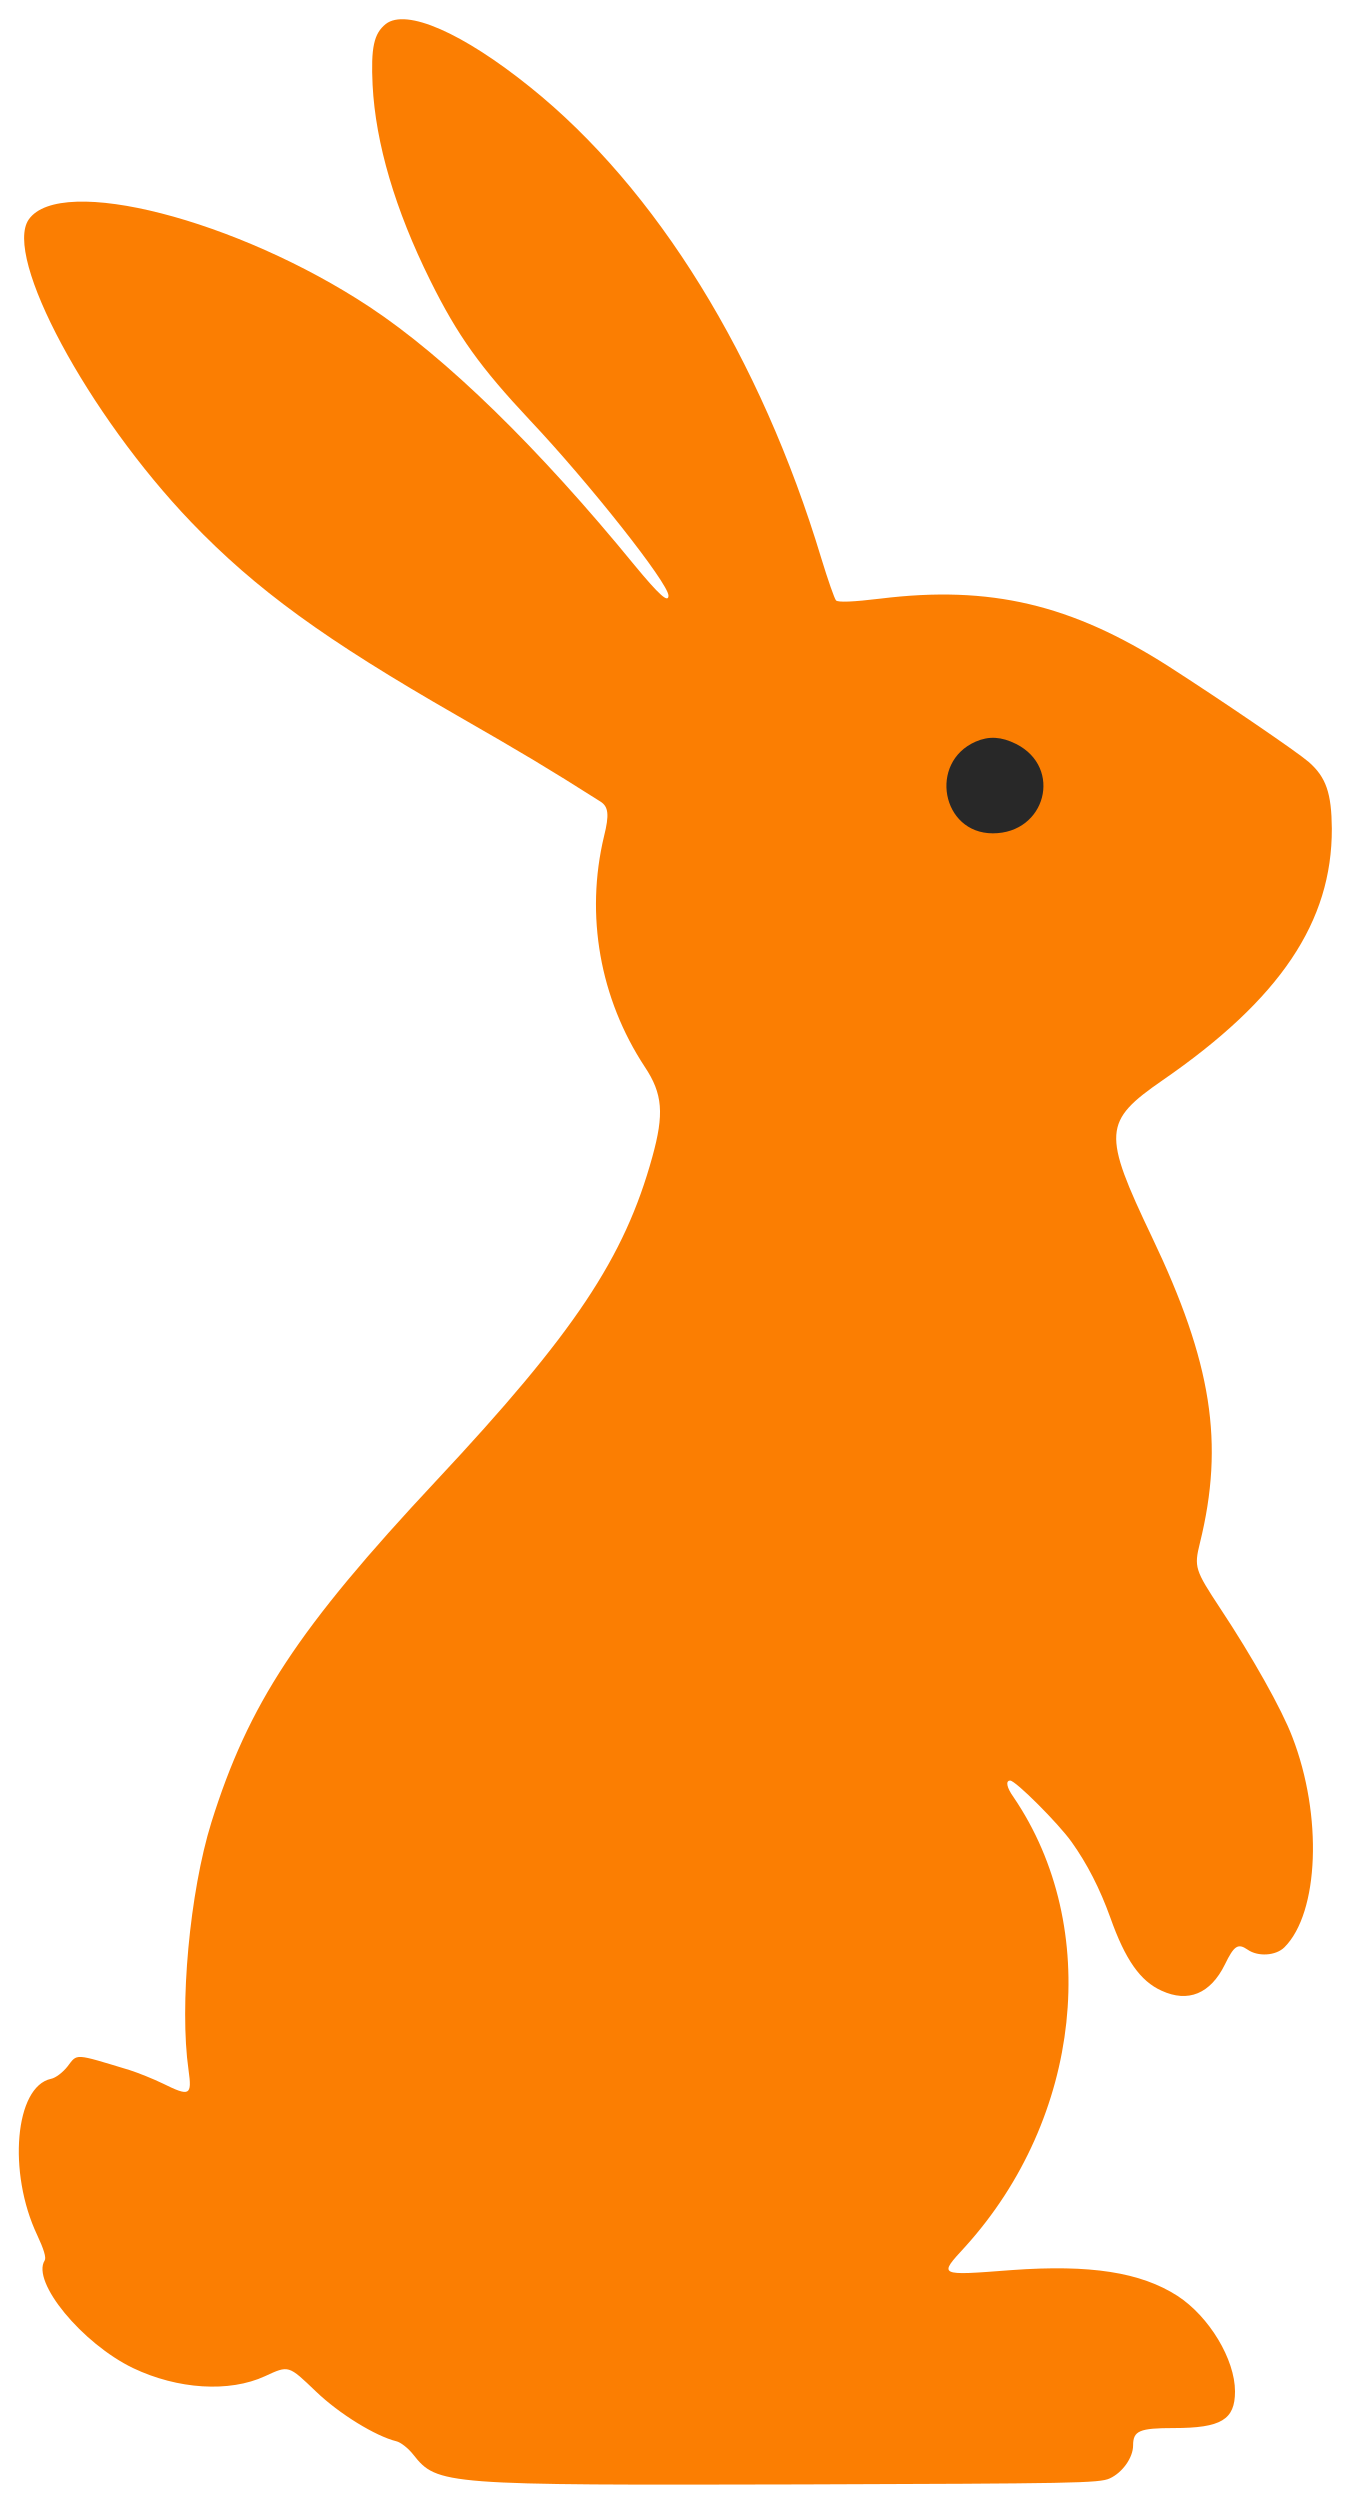
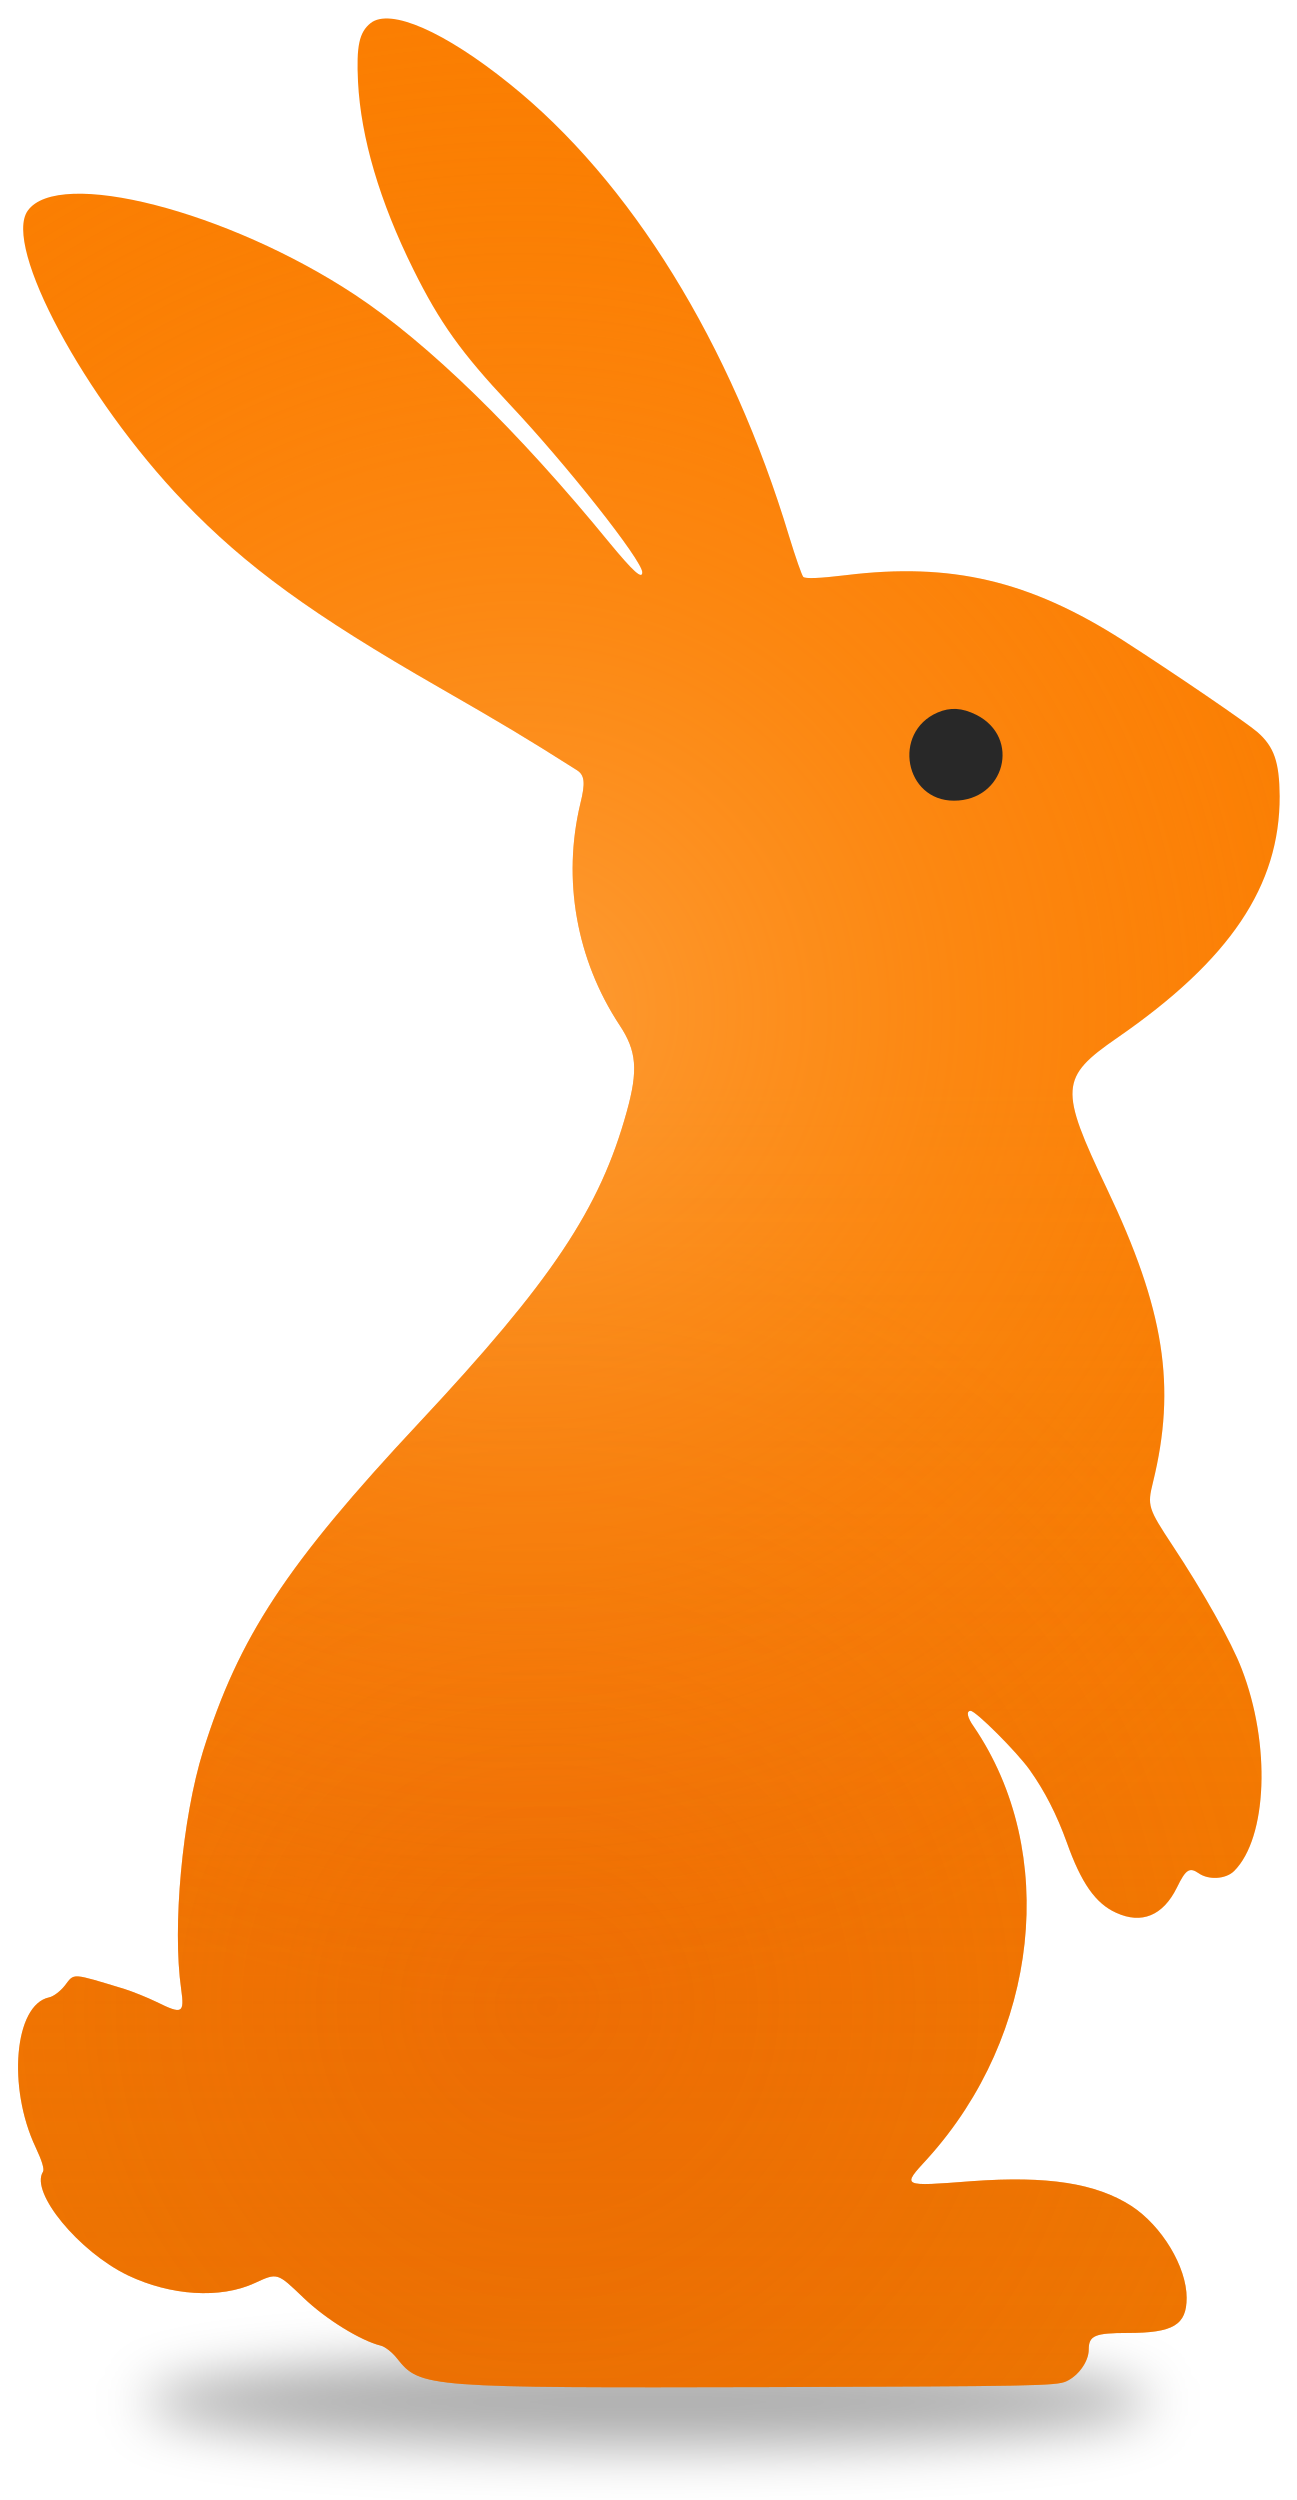
- <svg xmlns="http://www.w3.org/2000/svg" viewBox="292 70 450 834">
-   <g transform="translate(0,1024) scale(0.1,-0.1)" fill="#FB7E02">
-     <path d="M4207 9460 c-40 -32 -50 -79 -44 -204 10 -194 75 -415 192 -651 92 -186 168 -291 333 -467 198 -210 462 -544 462 -585 0 -26 -31 2 -112 100 -321 393 -631 695 -885 863 -442 292 -1031 443 -1137 292 -86 -123 197 -650 542 -1010 216 -225 446 -392 887 -645 221 -127 300 -174 478 -287 27 -17 30 -44 12 -116 -63 -263 -14 -541 136 -769 60 -90 65 -157 25 -301 -93 -337 -260 -587 -721 -1080 -462 -494 -626 -744 -750 -1140 -72 -232 -107 -610 -76 -826 12 -85 4 -89 -85 -45 -33 16 -83 36 -111 45 -188 57 -174 56 -208 12 -15 -19 -39 -38 -55 -41 -120 -26 -145 -312 -46 -521 22 -47 31 -76 25 -85 -45 -71 125 -277 295 -359 149 -71 321 -82 440 -27 80 37 78 37 170 -51 78 -75 199 -149 268 -166 14 -3 40 -23 57 -45 80 -101 100 -102 1296 -99 904 3 993 4 1027 20 42 19 78 69 78 110 0 49 21 58 136 58 158 0 204 28 204 122 0 107 -86 250 -192 319 -123 79 -291 105 -553 86 -248 -19 -245 -20 -155 78 389 430 457 1065 161 1500 -23 32 -27 55 -11 55 18 0 161 -143 205 -205 52 -73 94 -155 129 -252 50 -141 100 -212 171 -244 89 -41 163 -10 211 87 31 64 44 72 76 50 34 -24 94 -21 123 8 115 115 128 439 26 702 -35 92 -134 268 -240 428 -85 129 -88 138 -68 219 82 333 40 601 -160 1020 -166 348 -163 386 35 523 393 271 566 529 565 840 -1 118 -19 171 -77 222 -38 33 -287 203 -469 320 -323 206 -594 270 -960 225 -91 -11 -141 -13 -148 -6 -5 5 -27 68 -49 140 -202 670 -550 1234 -971 1572 -226 182 -414 264 -482 211z" />
+ <svg xmlns="http://www.w3.org/2000/svg" viewBox="292 70 450 868">
+   <defs>
+     <radialGradient id="hl-sniff" gradientUnits="userSpaceOnUse" cx="4732" cy="6028" r="3452">
+       <stop offset="0" stop-color="#FFB45E" stop-opacity="0.55" />
+       <stop offset="0.55" stop-color="#FF9A2E" stop-opacity="0.22" />
+       <stop offset="1" stop-color="#FB7E02" stop-opacity="0" />
+     </radialGradient>
+     <linearGradient id="belly-sniff" gradientUnits="userSpaceOnUse" x1="0" y1="5781" x2="0" y2="1260">
+       <stop offset="0" stop-color="#D96A00" stop-opacity="0" />
+       <stop offset="1" stop-color="#D96A00" stop-opacity="0.42" />
+     </linearGradient>
+     <radialGradient id="haunch-sniff" gradientUnits="userSpaceOnUse" cx="4820" cy="2575" r="2795">
+       <stop offset="0" stop-color="#E5550A" stop-opacity="0.30" />
+       <stop offset="1" stop-color="#E5550A" stop-opacity="0" />
+     </radialGradient>
+     <filter id="soft-sniff" x="-20%" y="-200%" width="140%" height="500%">
+       <feGaussianBlur stdDeviation="9" />
+     </filter>
+   </defs>
+   <ellipse cx="517" cy="904" rx="175" ry="16" fill="#000" fill-opacity="0.32" filter="url(#soft-sniff)" />
+   <g transform="translate(0,1024) scale(0.1,-0.1)">
+     <path d="M4207 9460 c-40 -32 -50 -79 -44 -204 10 -194 75 -415 192 -651 92 -186 168 -291 333 -467 198 -210 462 -544 462 -585 0 -26 -31 2 -112 100 -321 393 -631 695 -885 863 -442 292 -1031 443 -1137 292 -86 -123 197 -650 542 -1010 216 -225 446 -392 887 -645 221 -127 300 -174 478 -287 27 -17 30 -44 12 -116 -63 -263 -14 -541 136 -769 60 -90 65 -157 25 -301 -93 -337 -260 -587 -721 -1080 -462 -494 -626 -744 -750 -1140 -72 -232 -107 -610 -76 -826 12 -85 4 -89 -85 -45 -33 16 -83 36 -111 45 -188 57 -174 56 -208 12 -15 -19 -39 -38 -55 -41 -120 -26 -145 -312 -46 -521 22 -47 31 -76 25 -85 -45 -71 125 -277 295 -359 149 -71 321 -82 440 -27 80 37 78 37 170 -51 78 -75 199 -149 268 -166 14 -3 40 -23 57 -45 80 -101 100 -102 1296 -99 904 3 993 4 1027 20 42 19 78 69 78 110 0 49 21 58 136 58 158 0 204 28 204 122 0 107 -86 250 -192 319 -123 79 -291 105 -553 86 -248 -19 -245 -20 -155 78 389 430 457 1065 161 1500 -23 32 -27 55 -11 55 18 0 161 -143 205 -205 52 -73 94 -155 129 -252 50 -141 100 -212 171 -244 89 -41 163 -10 211 87 31 64 44 72 76 50 34 -24 94 -21 123 8 115 115 128 439 26 702 -35 92 -134 268 -240 428 -85 129 -88 138 -68 219 82 333 40 601 -160 1020 -166 348 -163 386 35 523 393 271 566 529 565 840 -1 118 -19 171 -77 222 -38 33 -287 203 -469 320 -323 206 -594 270 -960 225 -91 -11 -141 -13 -148 -6 -5 5 -27 68 -49 140 -202 670 -550 1234 -971 1572 -226 182 -414 264 -482 211z" fill="#FB7E02" />
+     <path d="M4207 9460 c-40 -32 -50 -79 -44 -204 10 -194 75 -415 192 -651 92 -186 168 -291 333 -467 198 -210 462 -544 462 -585 0 -26 -31 2 -112 100 -321 393 -631 695 -885 863 -442 292 -1031 443 -1137 292 -86 -123 197 -650 542 -1010 216 -225 446 -392 887 -645 221 -127 300 -174 478 -287 27 -17 30 -44 12 -116 -63 -263 -14 -541 136 -769 60 -90 65 -157 25 -301 -93 -337 -260 -587 -721 -1080 -462 -494 -626 -744 -750 -1140 -72 -232 -107 -610 -76 -826 12 -85 4 -89 -85 -45 -33 16 -83 36 -111 45 -188 57 -174 56 -208 12 -15 -19 -39 -38 -55 -41 -120 -26 -145 -312 -46 -521 22 -47 31 -76 25 -85 -45 -71 125 -277 295 -359 149 -71 321 -82 440 -27 80 37 78 37 170 -51 78 -75 199 -149 268 -166 14 -3 40 -23 57 -45 80 -101 100 -102 1296 -99 904 3 993 4 1027 20 42 19 78 69 78 110 0 49 21 58 136 58 158 0 204 28 204 122 0 107 -86 250 -192 319 -123 79 -291 105 -553 86 -248 -19 -245 -20 -155 78 389 430 457 1065 161 1500 -23 32 -27 55 -11 55 18 0 161 -143 205 -205 52 -73 94 -155 129 -252 50 -141 100 -212 171 -244 89 -41 163 -10 211 87 31 64 44 72 76 50 34 -24 94 -21 123 8 115 115 128 439 26 702 -35 92 -134 268 -240 428 -85 129 -88 138 -68 219 82 333 40 601 -160 1020 -166 348 -163 386 35 523 393 271 566 529 565 840 -1 118 -19 171 -77 222 -38 33 -287 203 -469 320 -323 206 -594 270 -960 225 -91 -11 -141 -13 -148 -6 -5 5 -27 68 -49 140 -202 670 -550 1234 -971 1572 -226 182 -414 264 -482 211z" fill="url(#belly-sniff)" />
+     <path d="M4207 9460 c-40 -32 -50 -79 -44 -204 10 -194 75 -415 192 -651 92 -186 168 -291 333 -467 198 -210 462 -544 462 -585 0 -26 -31 2 -112 100 -321 393 -631 695 -885 863 -442 292 -1031 443 -1137 292 -86 -123 197 -650 542 -1010 216 -225 446 -392 887 -645 221 -127 300 -174 478 -287 27 -17 30 -44 12 -116 -63 -263 -14 -541 136 -769 60 -90 65 -157 25 -301 -93 -337 -260 -587 -721 -1080 -462 -494 -626 -744 -750 -1140 -72 -232 -107 -610 -76 -826 12 -85 4 -89 -85 -45 -33 16 -83 36 -111 45 -188 57 -174 56 -208 12 -15 -19 -39 -38 -55 -41 -120 -26 -145 -312 -46 -521 22 -47 31 -76 25 -85 -45 -71 125 -277 295 -359 149 -71 321 -82 440 -27 80 37 78 37 170 -51 78 -75 199 -149 268 -166 14 -3 40 -23 57 -45 80 -101 100 -102 1296 -99 904 3 993 4 1027 20 42 19 78 69 78 110 0 49 21 58 136 58 158 0 204 28 204 122 0 107 -86 250 -192 319 -123 79 -291 105 -553 86 -248 -19 -245 -20 -155 78 389 430 457 1065 161 1500 -23 32 -27 55 -11 55 18 0 161 -143 205 -205 52 -73 94 -155 129 -252 50 -141 100 -212 171 -244 89 -41 163 -10 211 87 31 64 44 72 76 50 34 -24 94 -21 123 8 115 115 128 439 26 702 -35 92 -134 268 -240 428 -85 129 -88 138 -68 219 82 333 40 601 -160 1020 -166 348 -163 386 35 523 393 271 566 529 565 840 -1 118 -19 171 -77 222 -38 33 -287 203 -469 320 -323 206 -594 270 -960 225 -91 -11 -141 -13 -148 -6 -5 5 -27 68 -49 140 -202 670 -550 1234 -971 1572 -226 182 -414 264 -482 211z" fill="url(#haunch-sniff)" />
+     <path d="M4207 9460 c-40 -32 -50 -79 -44 -204 10 -194 75 -415 192 -651 92 -186 168 -291 333 -467 198 -210 462 -544 462 -585 0 -26 -31 2 -112 100 -321 393 -631 695 -885 863 -442 292 -1031 443 -1137 292 -86 -123 197 -650 542 -1010 216 -225 446 -392 887 -645 221 -127 300 -174 478 -287 27 -17 30 -44 12 -116 -63 -263 -14 -541 136 -769 60 -90 65 -157 25 -301 -93 -337 -260 -587 -721 -1080 -462 -494 -626 -744 -750 -1140 -72 -232 -107 -610 -76 -826 12 -85 4 -89 -85 -45 -33 16 -83 36 -111 45 -188 57 -174 56 -208 12 -15 -19 -39 -38 -55 -41 -120 -26 -145 -312 -46 -521 22 -47 31 -76 25 -85 -45 -71 125 -277 295 -359 149 -71 321 -82 440 -27 80 37 78 37 170 -51 78 -75 199 -149 268 -166 14 -3 40 -23 57 -45 80 -101 100 -102 1296 -99 904 3 993 4 1027 20 42 19 78 69 78 110 0 49 21 58 136 58 158 0 204 28 204 122 0 107 -86 250 -192 319 -123 79 -291 105 -553 86 -248 -19 -245 -20 -155 78 389 430 457 1065 161 1500 -23 32 -27 55 -11 55 18 0 161 -143 205 -205 52 -73 94 -155 129 -252 50 -141 100 -212 171 -244 89 -41 163 -10 211 87 31 64 44 72 76 50 34 -24 94 -21 123 8 115 115 128 439 26 702 -35 92 -134 268 -240 428 -85 129 -88 138 -68 219 82 333 40 601 -160 1020 -166 348 -163 386 35 523 393 271 566 529 565 840 -1 118 -19 171 -77 222 -38 33 -287 203 -469 320 -323 206 -594 270 -960 225 -91 -11 -141 -13 -148 -6 -5 5 -27 68 -49 140 -202 670 -550 1234 -971 1572 -226 182 -414 264 -482 211z" fill="url(#hl-sniff)" />
  </g>
  <g transform="translate(0,1024) scale(0.1,-0.1)" fill="#282828">
    <path d="M6175 7066 c-158 -69 -114 -306 57 -306 177 0 234 219 78 298 -50 25 -91 27 -135 8z" />
  </g>
</svg>
